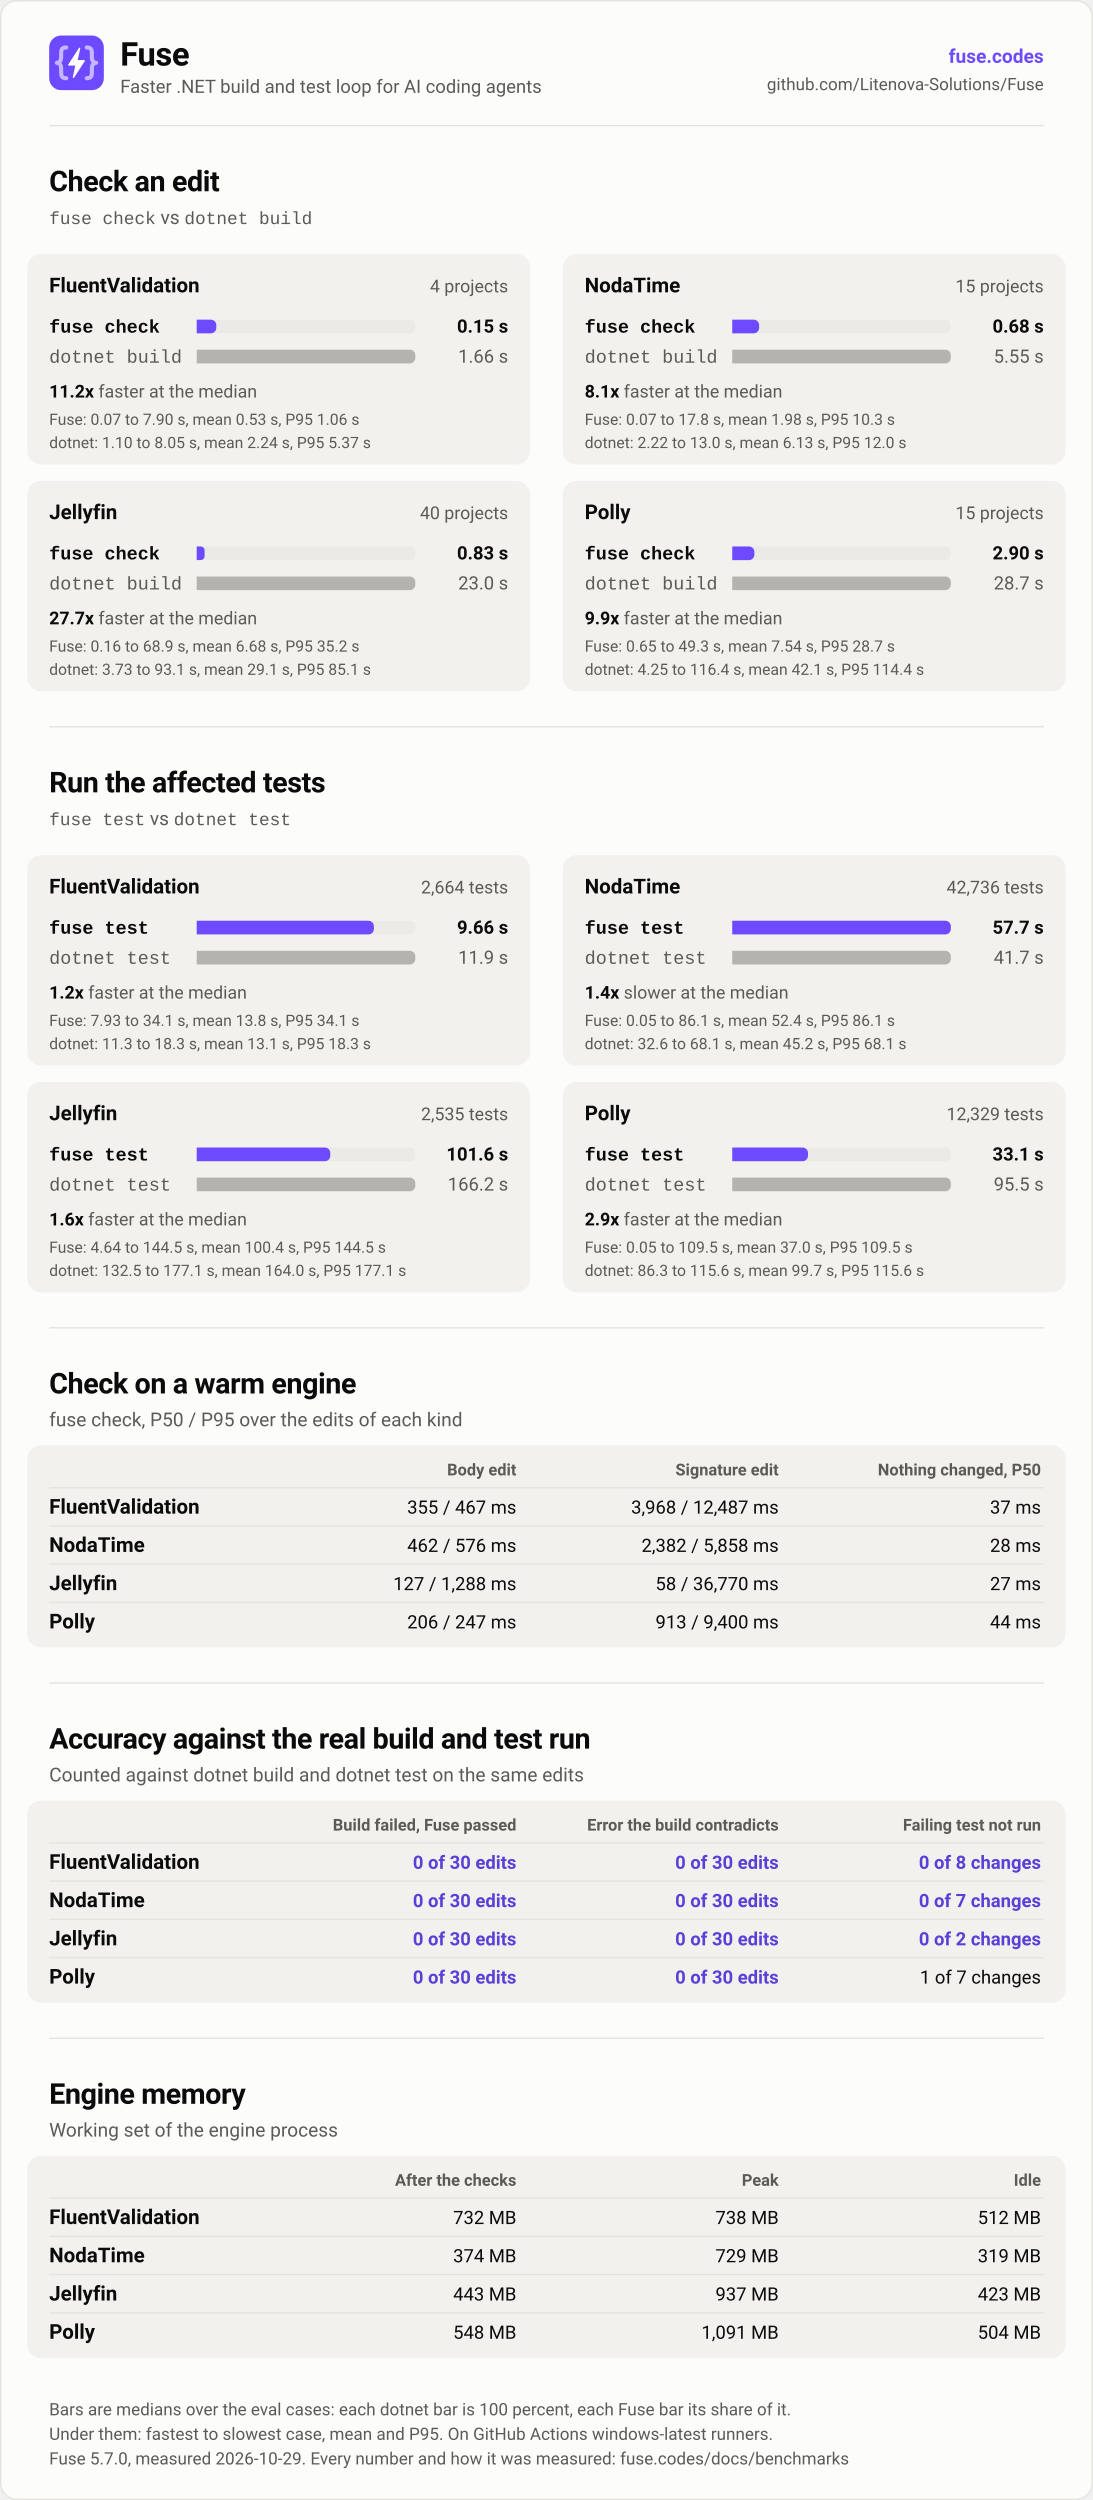
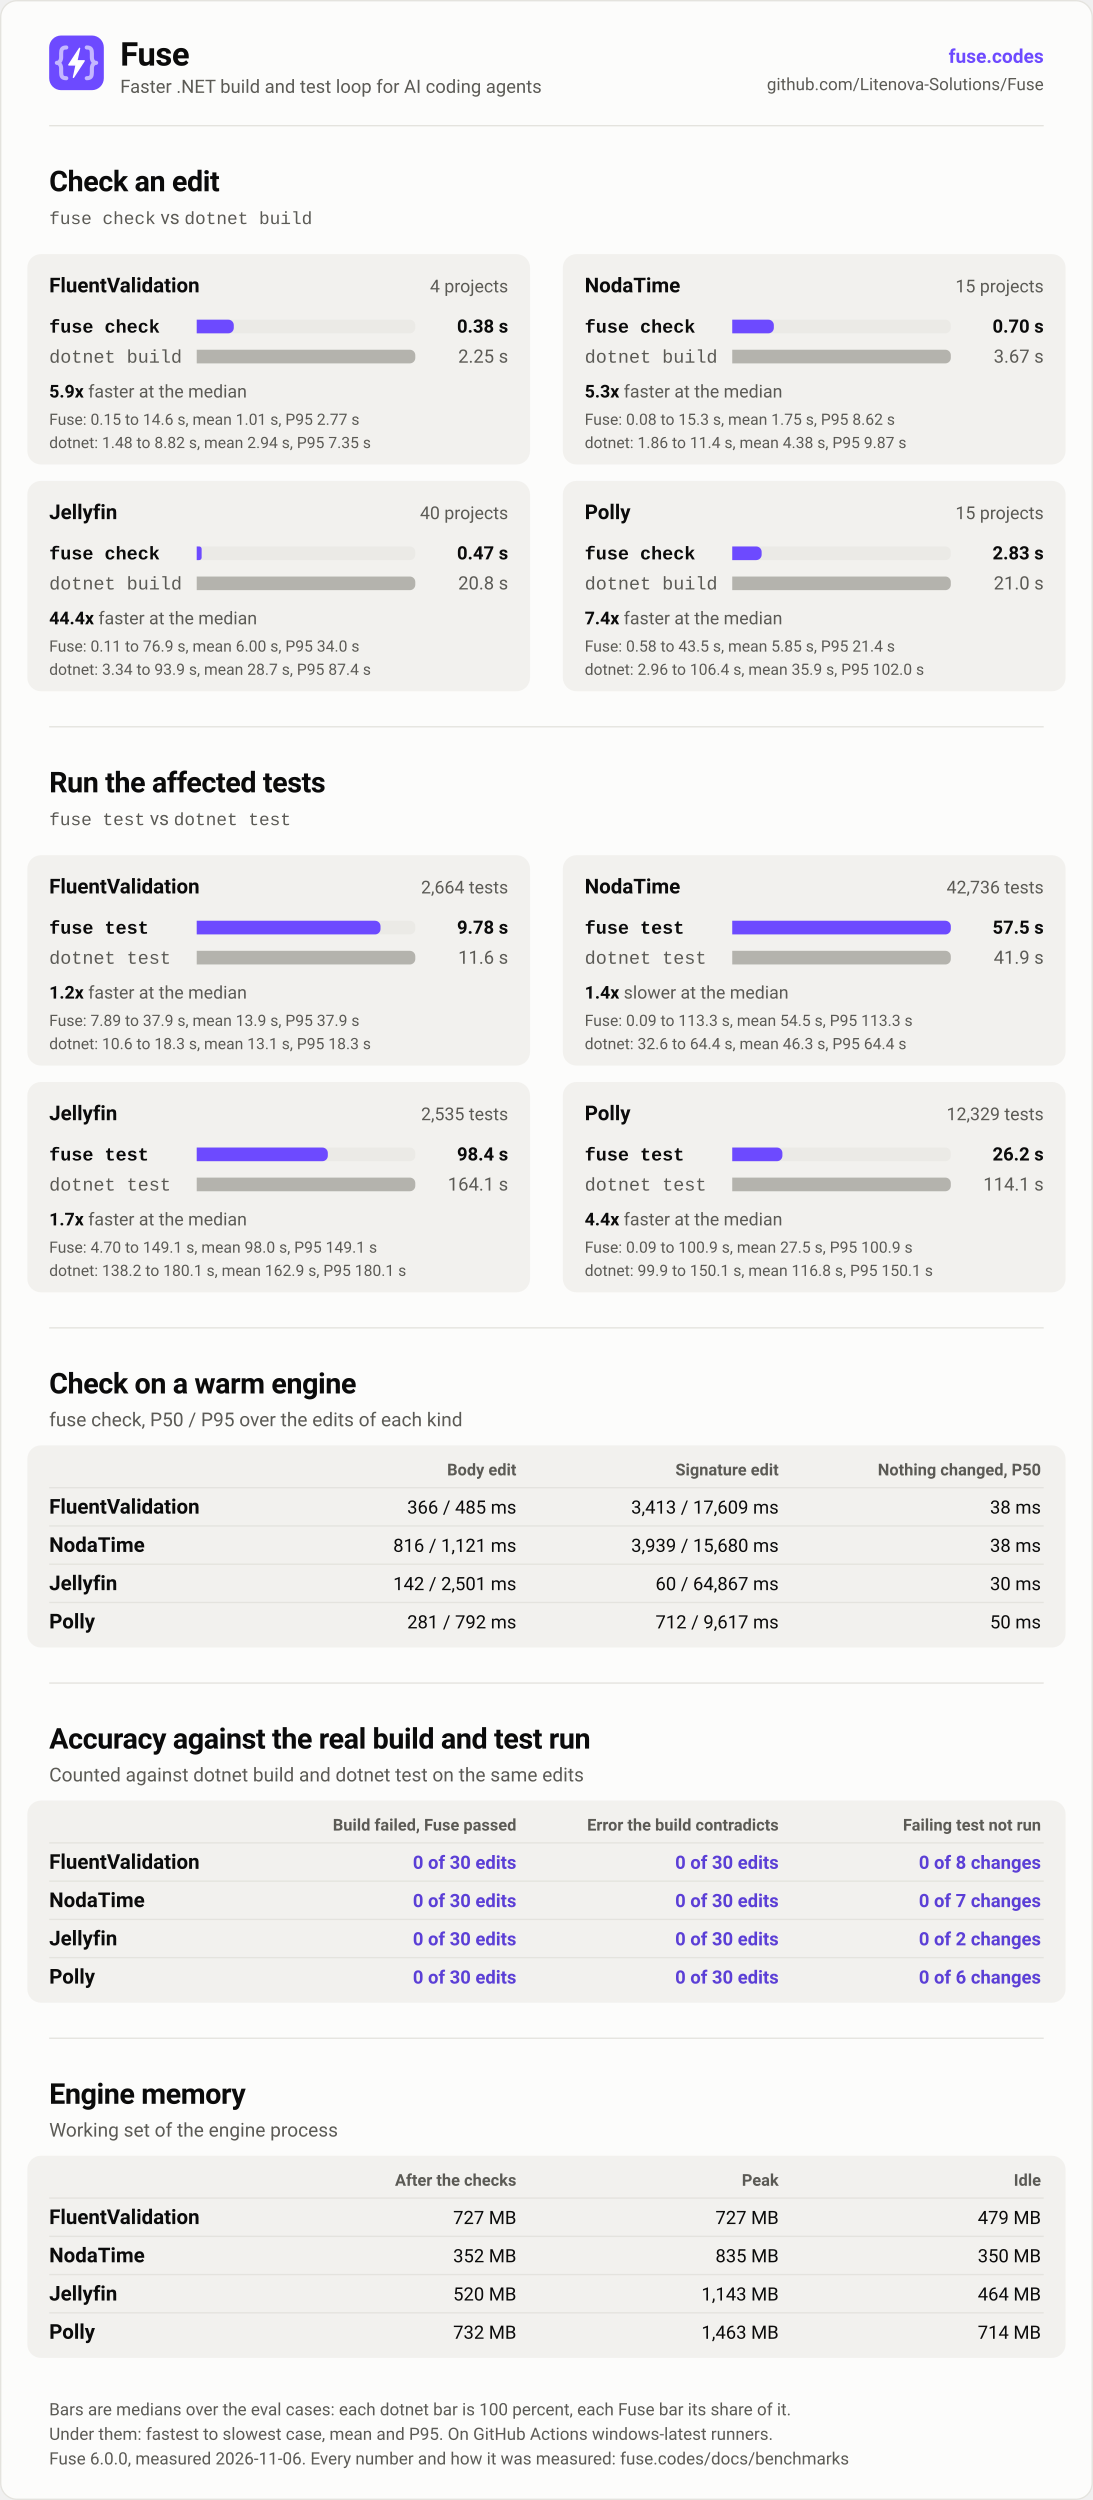
<svg xmlns="http://www.w3.org/2000/svg" viewBox="0 0 800 1830" width="800" height="1830" role="img" aria-labelledby="t d">
  <style>
  .bg { fill: #fcfcfb; stroke: #e4e3de; }
  .brand { font-size: 24px; font-weight: 700; letter-spacing: -0.3px; }
  .tagline { font-size: 13.5px; fill: #5b5a55; }
  .site { font-size: 14px; font-weight: 600; fill: #6d4aff; }
  .repo-url { font-size: 12.5px; fill: #5b5a55; }
  .rule { stroke: #e4e3de; }
  text { font-family: ui-sans-serif, system-ui, -apple-system, "Segoe UI", Roboto, sans-serif; fill: #0b0b0b; }
  .mono { font-family: ui-monospace, SFMono-Regular, Consolas, "Liberation Mono", monospace; }
  .panel { font-size: 21px; font-weight: 700; letter-spacing: -0.3px; }
  .sub { font-size: 14px; fill: #5b5a55; }
  .sub .mono { font-size: 13px; }
  .repo { font-size: 15px; font-weight: 600; }
  .meta, .note { font-size: 13px; fill: #5b5a55; }
  .note { font-size: 12.5px; }
  .cmd, .t { font-size: 13.5px; fill: #5b5a55; }
  .t { font-variant-numeric: tabular-nums; }
  .fuse-text { fill: #0b0b0b; font-weight: 600; }
  .speed { font-size: 13px; fill: #5b5a55; }
  .speed tspan { fill: #0b0b0b; font-weight: 600; }
  .stats { font-size: 11.5px; fill: #5b5a55; font-variant-numeric: tabular-nums; }
  .track { fill: #ebeae6; }
  .fill-slow { fill: #b4b3ad; }
  .fill-fuse { fill: #6d4aff; }
  .card { fill: #f2f1ee; }
  .th { font-size: 12px; fill: #5b5a55; font-weight: 600; }
  .td { font-size: 13.5px; fill: #0b0b0b; font-variant-numeric: tabular-nums; }
  .td.good { fill: #5b3fd6; font-weight: 600; }
  .row-rule { stroke: #e4e3de; }
  @media (prefers-color-scheme: dark) {
    .card { fill: #22221f; }
    .th { fill: #b9b8af; }
    .td { fill: #f4f4f0; }
    .td.good { fill: #9b85ff; }
    .row-rule { stroke: #34332f; }
    .bg { fill: #1a1a19; stroke: #34332f; }
    .tagline, .repo-url { fill: #b9b8af; }
    .site { fill: #9b85ff; }
    .rule { stroke: #34332f; }
    text, .fuse-text, .speed tspan { fill: #f4f4f0; }
    .sub, .meta, .note, .cmd, .t, .speed, .stats { fill: #b9b8af; }
    .fuse-text { fill: #f4f4f0; }
    .track { fill: #2e2d2a; }
    .fill-slow { fill: #6f6e68; }
    .fill-fuse { fill: #9b85ff; }
  }
</style>
  <rect class="bg" x="0.5" y="0.5" width="799" height="1829" rx="12" />
  <g transform="translate(36,26) scale(1.25)">
    <rect width="32" height="32" rx="7" fill="#6d4aff" />
    <g fill="none" stroke="#ffffff" stroke-width="2.4" stroke-linecap="round" stroke-linejoin="round" opacity="0.6">
      <path d="M10 7c-2.5 0-3 1.2-3 3.5v2.3c0 1.8-1 3.2-2.5 3.2 1.5 0 2.5 1.4 2.5 3.2v2.3C7 23.8 7.5 25 10 25" />
      <path d="M22 7c2.5 0 3 1.2 3 3.5v2.3c0 1.8 1 3.2 2.5 3.2-1.5 0-2.5 1.4-2.5 3.2v2.3c0 2.3-.5 3.5-3 3.5" />
    </g>
    <path d="M17.8 7.5 11.5 17.2h4.3l-1.6 7.3 6.3-9.7h-4.3z" fill="#ffffff" stroke="#ffffff" stroke-width="0.8" stroke-linejoin="round" />
  </g>
  <text class="brand" x="88" y="48">Fuse</text>
  <text class="tagline" x="88" y="68">Faster .NET build and test loop for AI coding agents</text>
  <a href="https://fuse.codes">
    <text class="site" x="764" y="46" text-anchor="end">fuse.codes</text>
  </a>
  <a href="https://github.com/Litenova-Solutions/Fuse">
    <text class="repo-url" x="764" y="66" text-anchor="end">github.com/Litenova-Solutions/Fuse</text>
  </a>
  <line class="rule" x1="36" y1="92" x2="764" y2="92" />
  <text class="panel" x="36" y="140">Check an edit</text>
  <text class="sub" x="36" y="164">
    <tspan class="mono">fuse check</tspan> vs <tspan class="mono">dotnet build</tspan>
  </text>
  <rect class="card" x="20" y="186" width="368" height="154" rx="10" />
  <text class="repo" x="36" y="214">FluentValidation</text>
  <text class="meta" x="372" y="214" text-anchor="end">4 projects</text>
  <text class="cmd mono fuse-text" x="36" y="243.5">fuse check</text>
  <path class="track" d="M144,234h156a4,4 0 0 1 4,4v2a4,4 0 0 1 -4,4h-156z" />
-   <path class="fill-fuse" d="M144,234h10.32a4,4 0 0 1 4,4v2a4,4 0 0 1 -4,4h-10.32z" />
-   <text class="t fuse-text" x="372" y="243.5" text-anchor="end">0.15 s</text>
+   <path class="fill-fuse" d="M144,234h23.13a4,4 0 0 1 4,4v2a4,4 0 0 1 -4,4h-23.13z" />
+   <text class="t fuse-text" x="372" y="243.5" text-anchor="end">0.38 s</text>
  <text class="cmd mono" x="36" y="265.5">dotnet build</text>
  <path class="fill-slow" d="M144,256h156a4,4 0 0 1 4,4v2a4,4 0 0 1 -4,4h-156z" />
-   <text class="t" x="372" y="265.5" text-anchor="end">1.66 s</text>
+   <text class="t" x="372" y="265.5" text-anchor="end">2.25 s</text>
  <text class="speed" x="36" y="291">
-     <tspan>11.2x</tspan> faster at the median</text>
-   <text class="stats" x="36" y="311">Fuse: 0.07 to 7.90 s, mean 0.53 s, P95 1.06 s</text>
-   <text class="stats" x="36" y="328">dotnet: 1.10 to 8.05 s, mean 2.24 s, P95 5.37 s</text>
+     <tspan>5.9x</tspan> faster at the median</text>
+   <text class="stats" x="36" y="311">Fuse: 0.15 to 14.6 s, mean 1.01 s, P95 2.77 s</text>
+   <text class="stats" x="36" y="328">dotnet: 1.48 to 8.82 s, mean 2.94 s, P95 7.35 s</text>
  <rect class="card" x="412" y="186" width="368" height="154" rx="10" />
  <text class="repo" x="428" y="214">NodaTime</text>
  <text class="meta" x="764" y="214" text-anchor="end">15 projects</text>
  <text class="cmd mono fuse-text" x="428" y="243.5">fuse check</text>
  <path class="track" d="M536,234h156a4,4 0 0 1 4,4v2a4,4 0 0 1 -4,4h-156z" />
-   <path class="fill-fuse" d="M536,234h15.69a4,4 0 0 1 4,4v2a4,4 0 0 1 -4,4h-15.69z" />
-   <text class="t fuse-text" x="764" y="243.5" text-anchor="end">0.68 s</text>
+   <path class="fill-fuse" d="M536,234h26.45a4,4 0 0 1 4,4v2a4,4 0 0 1 -4,4h-26.45z" />
+   <text class="t fuse-text" x="764" y="243.5" text-anchor="end">0.70 s</text>
  <text class="cmd mono" x="428" y="265.5">dotnet build</text>
  <path class="fill-slow" d="M536,256h156a4,4 0 0 1 4,4v2a4,4 0 0 1 -4,4h-156z" />
-   <text class="t" x="764" y="265.5" text-anchor="end">5.55 s</text>
+   <text class="t" x="764" y="265.5" text-anchor="end">3.67 s</text>
  <text class="speed" x="428" y="291">
-     <tspan>8.1x</tspan> faster at the median</text>
-   <text class="stats" x="428" y="311">Fuse: 0.07 to 17.8 s, mean 1.98 s, P95 10.3 s</text>
-   <text class="stats" x="428" y="328">dotnet: 2.22 to 13.0 s, mean 6.13 s, P95 12.0 s</text>
+     <tspan>5.3x</tspan> faster at the median</text>
+   <text class="stats" x="428" y="311">Fuse: 0.08 to 15.3 s, mean 1.75 s, P95 8.62 s</text>
+   <text class="stats" x="428" y="328">dotnet: 1.86 to 11.4 s, mean 4.38 s, P95 9.87 s</text>
  <rect class="card" x="20" y="352" width="368" height="154" rx="10" />
  <text class="repo" x="36" y="380">Jellyfin</text>
  <text class="meta" x="372" y="380" text-anchor="end">40 projects</text>
  <text class="cmd mono fuse-text" x="36" y="409.5">fuse check</text>
  <path class="track" d="M144,400h156a4,4 0 0 1 4,4v2a4,4 0 0 1 -4,4h-156z" />
-   <path class="fill-fuse" d="M144,400h2.89a2.89,2.89 0 0 1 2.89,2.89v4.21a2.89,2.89 0 0 1 -2.89,2.89h-2.89z" />
-   <text class="t fuse-text" x="372" y="409.5" text-anchor="end">0.83 s</text>
+   <path class="fill-fuse" d="M144,400h1.8a1.8,1.8 0 0 1 1.8,1.8v6.4a1.8,1.8 0 0 1 -1.8,1.8h-1.8z" />
+   <text class="t fuse-text" x="372" y="409.5" text-anchor="end">0.47 s</text>
  <text class="cmd mono" x="36" y="431.5">dotnet build</text>
  <path class="fill-slow" d="M144,422h156a4,4 0 0 1 4,4v2a4,4 0 0 1 -4,4h-156z" />
-   <text class="t" x="372" y="431.5" text-anchor="end">23.0 s</text>
+   <text class="t" x="372" y="431.5" text-anchor="end">20.8 s</text>
  <text class="speed" x="36" y="457">
-     <tspan>27.7x</tspan> faster at the median</text>
-   <text class="stats" x="36" y="477">Fuse: 0.16 to 68.9 s, mean 6.68 s, P95 35.2 s</text>
-   <text class="stats" x="36" y="494">dotnet: 3.73 to 93.1 s, mean 29.1 s, P95 85.1 s</text>
+     <tspan>44.4x</tspan> faster at the median</text>
+   <text class="stats" x="36" y="477">Fuse: 0.11 to 76.9 s, mean 6.00 s, P95 34.0 s</text>
+   <text class="stats" x="36" y="494">dotnet: 3.34 to 93.9 s, mean 28.7 s, P95 87.4 s</text>
  <rect class="card" x="412" y="352" width="368" height="154" rx="10" />
  <text class="repo" x="428" y="380">Polly</text>
  <text class="meta" x="764" y="380" text-anchor="end">15 projects</text>
  <text class="cmd mono fuse-text" x="428" y="409.5">fuse check</text>
  <path class="track" d="M536,400h156a4,4 0 0 1 4,4v2a4,4 0 0 1 -4,4h-156z" />
-   <path class="fill-fuse" d="M536,400h12.21a4,4 0 0 1 4,4v2a4,4 0 0 1 -4,4h-12.21z" />
-   <text class="t fuse-text" x="764" y="409.5" text-anchor="end">2.90 s</text>
+   <path class="fill-fuse" d="M536,400h17.53a4,4 0 0 1 4,4v2a4,4 0 0 1 -4,4h-17.53z" />
+   <text class="t fuse-text" x="764" y="409.5" text-anchor="end">2.83 s</text>
  <text class="cmd mono" x="428" y="431.5">dotnet build</text>
  <path class="fill-slow" d="M536,422h156a4,4 0 0 1 4,4v2a4,4 0 0 1 -4,4h-156z" />
-   <text class="t" x="764" y="431.5" text-anchor="end">28.7 s</text>
+   <text class="t" x="764" y="431.5" text-anchor="end">21.0 s</text>
  <text class="speed" x="428" y="457">
-     <tspan>9.9x</tspan> faster at the median</text>
-   <text class="stats" x="428" y="477">Fuse: 0.65 to 49.3 s, mean 7.54 s, P95 28.7 s</text>
-   <text class="stats" x="428" y="494">dotnet: 4.25 to 116.4 s, mean 42.1 s, P95 114.4 s</text>
+     <tspan>7.4x</tspan> faster at the median</text>
+   <text class="stats" x="428" y="477">Fuse: 0.58 to 43.5 s, mean 5.85 s, P95 21.4 s</text>
+   <text class="stats" x="428" y="494">dotnet: 2.96 to 106.4 s, mean 35.9 s, P95 102.0 s</text>
  <line class="rule" x1="36" y1="532" x2="764" y2="532" />
  <text class="panel" x="36" y="580">Run the affected tests</text>
  <text class="sub" x="36" y="604">
    <tspan class="mono">fuse test</tspan> vs <tspan class="mono">dotnet test</tspan>
  </text>
  <rect class="card" x="20" y="626" width="368" height="154" rx="10" />
  <text class="repo" x="36" y="654">FluentValidation</text>
  <text class="meta" x="372" y="654" text-anchor="end">2,664 tests</text>
  <text class="cmd mono fuse-text" x="36" y="683.5">fuse test</text>
  <path class="track" d="M144,674h156a4,4 0 0 1 4,4v2a4,4 0 0 1 -4,4h-156z" />
-   <path class="fill-fuse" d="M144,674h125.69a4,4 0 0 1 4,4v2a4,4 0 0 1 -4,4h-125.69z" />
-   <text class="t fuse-text" x="372" y="683.5" text-anchor="end">9.66 s</text>
+   <path class="fill-fuse" d="M144,674h130.54a4,4 0 0 1 4,4v2a4,4 0 0 1 -4,4h-130.54z" />
+   <text class="t fuse-text" x="372" y="683.5" text-anchor="end">9.78 s</text>
  <text class="cmd mono" x="36" y="705.5">dotnet test</text>
  <path class="fill-slow" d="M144,696h156a4,4 0 0 1 4,4v2a4,4 0 0 1 -4,4h-156z" />
-   <text class="t" x="372" y="705.5" text-anchor="end">11.9 s</text>
+   <text class="t" x="372" y="705.5" text-anchor="end">11.6 s</text>
  <text class="speed" x="36" y="731">
    <tspan>1.2x</tspan> faster at the median</text>
-   <text class="stats" x="36" y="751">Fuse: 7.93 to 34.1 s, mean 13.8 s, P95 34.1 s</text>
-   <text class="stats" x="36" y="768">dotnet: 11.3 to 18.3 s, mean 13.1 s, P95 18.3 s</text>
+   <text class="stats" x="36" y="751">Fuse: 7.89 to 37.9 s, mean 13.9 s, P95 37.9 s</text>
+   <text class="stats" x="36" y="768">dotnet: 10.6 to 18.3 s, mean 13.1 s, P95 18.3 s</text>
  <rect class="card" x="412" y="626" width="368" height="154" rx="10" />
  <text class="repo" x="428" y="654">NodaTime</text>
  <text class="meta" x="764" y="654" text-anchor="end">42,736 tests</text>
  <text class="cmd mono fuse-text" x="428" y="683.5">fuse test</text>
  <path class="track" d="M536,674h156a4,4 0 0 1 4,4v2a4,4 0 0 1 -4,4h-156z" />
  <path class="fill-fuse" d="M536,674h156a4,4 0 0 1 4,4v2a4,4 0 0 1 -4,4h-156z" />
-   <text class="t fuse-text" x="764" y="683.5" text-anchor="end">57.7 s</text>
+   <text class="t fuse-text" x="764" y="683.5" text-anchor="end">57.5 s</text>
  <text class="cmd mono" x="428" y="705.5">dotnet test</text>
  <path class="fill-slow" d="M536,696h156a4,4 0 0 1 4,4v2a4,4 0 0 1 -4,4h-156z" />
-   <text class="t" x="764" y="705.5" text-anchor="end">41.7 s</text>
+   <text class="t" x="764" y="705.5" text-anchor="end">41.9 s</text>
  <text class="speed" x="428" y="731">
    <tspan>1.4x</tspan> slower at the median</text>
-   <text class="stats" x="428" y="751">Fuse: 0.05 to 86.1 s, mean 52.4 s, P95 86.1 s</text>
-   <text class="stats" x="428" y="768">dotnet: 32.6 to 68.1 s, mean 45.2 s, P95 68.1 s</text>
+   <text class="stats" x="428" y="751">Fuse: 0.09 to 113.3 s, mean 54.5 s, P95 113.3 s</text>
+   <text class="stats" x="428" y="768">dotnet: 32.6 to 64.4 s, mean 46.3 s, P95 64.4 s</text>
  <rect class="card" x="20" y="792" width="368" height="154" rx="10" />
  <text class="repo" x="36" y="820">Jellyfin</text>
  <text class="meta" x="372" y="820" text-anchor="end">2,535 tests</text>
  <text class="cmd mono fuse-text" x="36" y="849.5">fuse test</text>
  <path class="track" d="M144,840h156a4,4 0 0 1 4,4v2a4,4 0 0 1 -4,4h-156z" />
-   <path class="fill-fuse" d="M144,840h93.76a4,4 0 0 1 4,4v2a4,4 0 0 1 -4,4h-93.76z" />
-   <text class="t fuse-text" x="372" y="849.5" text-anchor="end">101.6 s</text>
+   <path class="fill-fuse" d="M144,840h91.97a4,4 0 0 1 4,4v2a4,4 0 0 1 -4,4h-91.97z" />
+   <text class="t fuse-text" x="372" y="849.5" text-anchor="end">98.4 s</text>
  <text class="cmd mono" x="36" y="871.5">dotnet test</text>
  <path class="fill-slow" d="M144,862h156a4,4 0 0 1 4,4v2a4,4 0 0 1 -4,4h-156z" />
-   <text class="t" x="372" y="871.5" text-anchor="end">166.2 s</text>
+   <text class="t" x="372" y="871.5" text-anchor="end">164.1 s</text>
  <text class="speed" x="36" y="897">
-     <tspan>1.6x</tspan> faster at the median</text>
-   <text class="stats" x="36" y="917">Fuse: 4.64 to 144.5 s, mean 100.4 s, P95 144.5 s</text>
-   <text class="stats" x="36" y="934">dotnet: 132.5 to 177.1 s, mean 164.0 s, P95 177.1 s</text>
+     <tspan>1.7x</tspan> faster at the median</text>
+   <text class="stats" x="36" y="917">Fuse: 4.70 to 149.1 s, mean 98.0 s, P95 149.1 s</text>
+   <text class="stats" x="36" y="934">dotnet: 138.2 to 180.1 s, mean 162.9 s, P95 180.1 s</text>
  <rect class="card" x="412" y="792" width="368" height="154" rx="10" />
  <text class="repo" x="428" y="820">Polly</text>
  <text class="meta" x="764" y="820" text-anchor="end">12,329 tests</text>
  <text class="cmd mono fuse-text" x="428" y="849.5">fuse test</text>
  <path class="track" d="M536,840h156a4,4 0 0 1 4,4v2a4,4 0 0 1 -4,4h-156z" />
-   <path class="fill-fuse" d="M536,840h51.46a4,4 0 0 1 4,4v2a4,4 0 0 1 -4,4h-51.46z" />
-   <text class="t fuse-text" x="764" y="849.5" text-anchor="end">33.1 s</text>
+   <path class="fill-fuse" d="M536,840h32.72a4,4 0 0 1 4,4v2a4,4 0 0 1 -4,4h-32.72z" />
+   <text class="t fuse-text" x="764" y="849.5" text-anchor="end">26.2 s</text>
  <text class="cmd mono" x="428" y="871.5">dotnet test</text>
  <path class="fill-slow" d="M536,862h156a4,4 0 0 1 4,4v2a4,4 0 0 1 -4,4h-156z" />
-   <text class="t" x="764" y="871.5" text-anchor="end">95.5 s</text>
+   <text class="t" x="764" y="871.5" text-anchor="end">114.1 s</text>
  <text class="speed" x="428" y="897">
-     <tspan>2.9x</tspan> faster at the median</text>
-   <text class="stats" x="428" y="917">Fuse: 0.05 to 109.5 s, mean 37.0 s, P95 109.5 s</text>
-   <text class="stats" x="428" y="934">dotnet: 86.3 to 115.6 s, mean 99.7 s, P95 115.6 s</text>
+     <tspan>4.4x</tspan> faster at the median</text>
+   <text class="stats" x="428" y="917">Fuse: 0.09 to 100.9 s, mean 27.5 s, P95 100.9 s</text>
+   <text class="stats" x="428" y="934">dotnet: 99.9 to 150.1 s, mean 116.8 s, P95 150.1 s</text>
  <line class="rule" x1="36" y1="972" x2="764" y2="972" />
  <text class="panel" x="36" y="1020">Check on a warm engine</text>
  <text class="sub" x="36" y="1044">fuse check, P50 / P95 over the edits of each kind</text>
  <rect class="card" x="20" y="1058" width="760" height="148" rx="10" />
  <text class="th" x="378" y="1080" text-anchor="end">Body edit</text>
  <text class="th" x="570" y="1080" text-anchor="end">Signature edit</text>
  <text class="th" x="762" y="1080" text-anchor="end">Nothing changed, P50</text>
  <line class="row-rule" x1="36" y1="1089" x2="764" y2="1089" />
  <text class="repo" x="36" y="1108">FluentValidation</text>
-   <text class="td" x="378" y="1108" text-anchor="end">355 / 467 ms</text>
-   <text class="td" x="570" y="1108" text-anchor="end">3,968 / 12,487 ms</text>
-   <text class="td" x="762" y="1108" text-anchor="end">37 ms</text>
+   <text class="td" x="378" y="1108" text-anchor="end">366 / 485 ms</text>
+   <text class="td" x="570" y="1108" text-anchor="end">3,413 / 17,609 ms</text>
+   <text class="td" x="762" y="1108" text-anchor="end">38 ms</text>
  <line class="row-rule" x1="36" y1="1117" x2="764" y2="1117" />
  <text class="repo" x="36" y="1136">NodaTime</text>
-   <text class="td" x="378" y="1136" text-anchor="end">462 / 576 ms</text>
-   <text class="td" x="570" y="1136" text-anchor="end">2,382 / 5,858 ms</text>
-   <text class="td" x="762" y="1136" text-anchor="end">28 ms</text>
+   <text class="td" x="378" y="1136" text-anchor="end">816 / 1,121 ms</text>
+   <text class="td" x="570" y="1136" text-anchor="end">3,939 / 15,680 ms</text>
+   <text class="td" x="762" y="1136" text-anchor="end">38 ms</text>
  <line class="row-rule" x1="36" y1="1145" x2="764" y2="1145" />
  <text class="repo" x="36" y="1164">Jellyfin</text>
-   <text class="td" x="378" y="1164" text-anchor="end">127 / 1,288 ms</text>
-   <text class="td" x="570" y="1164" text-anchor="end">58 / 36,770 ms</text>
-   <text class="td" x="762" y="1164" text-anchor="end">27 ms</text>
+   <text class="td" x="378" y="1164" text-anchor="end">142 / 2,501 ms</text>
+   <text class="td" x="570" y="1164" text-anchor="end">60 / 64,867 ms</text>
+   <text class="td" x="762" y="1164" text-anchor="end">30 ms</text>
  <line class="row-rule" x1="36" y1="1173" x2="764" y2="1173" />
  <text class="repo" x="36" y="1192">Polly</text>
-   <text class="td" x="378" y="1192" text-anchor="end">206 / 247 ms</text>
-   <text class="td" x="570" y="1192" text-anchor="end">913 / 9,400 ms</text>
-   <text class="td" x="762" y="1192" text-anchor="end">44 ms</text>
+   <text class="td" x="378" y="1192" text-anchor="end">281 / 792 ms</text>
+   <text class="td" x="570" y="1192" text-anchor="end">712 / 9,617 ms</text>
+   <text class="td" x="762" y="1192" text-anchor="end">50 ms</text>
  <line class="rule" x1="36" y1="1232" x2="764" y2="1232" />
  <text class="panel" x="36" y="1280">Accuracy against the real build and test run</text>
  <text class="sub" x="36" y="1304">Counted against dotnet build and dotnet test on the same edits</text>
  <rect class="card" x="20" y="1318" width="760" height="148" rx="10" />
  <text class="th" x="378" y="1340" text-anchor="end">Build failed, Fuse passed</text>
  <text class="th" x="570" y="1340" text-anchor="end">Error the build contradicts</text>
  <text class="th" x="762" y="1340" text-anchor="end">Failing test not run</text>
  <line class="row-rule" x1="36" y1="1349" x2="764" y2="1349" />
  <text class="repo" x="36" y="1368">FluentValidation</text>
  <text class="td good" x="378" y="1368" text-anchor="end">0 of 30 edits</text>
  <text class="td good" x="570" y="1368" text-anchor="end">0 of 30 edits</text>
  <text class="td good" x="762" y="1368" text-anchor="end">0 of 8 changes</text>
  <line class="row-rule" x1="36" y1="1377" x2="764" y2="1377" />
  <text class="repo" x="36" y="1396">NodaTime</text>
  <text class="td good" x="378" y="1396" text-anchor="end">0 of 30 edits</text>
  <text class="td good" x="570" y="1396" text-anchor="end">0 of 30 edits</text>
  <text class="td good" x="762" y="1396" text-anchor="end">0 of 7 changes</text>
  <line class="row-rule" x1="36" y1="1405" x2="764" y2="1405" />
  <text class="repo" x="36" y="1424">Jellyfin</text>
  <text class="td good" x="378" y="1424" text-anchor="end">0 of 30 edits</text>
  <text class="td good" x="570" y="1424" text-anchor="end">0 of 30 edits</text>
  <text class="td good" x="762" y="1424" text-anchor="end">0 of 2 changes</text>
  <line class="row-rule" x1="36" y1="1433" x2="764" y2="1433" />
  <text class="repo" x="36" y="1452">Polly</text>
  <text class="td good" x="378" y="1452" text-anchor="end">0 of 30 edits</text>
  <text class="td good" x="570" y="1452" text-anchor="end">0 of 30 edits</text>
-   <text class="td" x="762" y="1452" text-anchor="end">1 of 7 changes</text>
+   <text class="td good" x="762" y="1452" text-anchor="end">0 of 6 changes</text>
  <line class="rule" x1="36" y1="1492" x2="764" y2="1492" />
  <text class="panel" x="36" y="1540">Engine memory</text>
  <text class="sub" x="36" y="1564">Working set of the engine process</text>
  <rect class="card" x="20" y="1578" width="760" height="148" rx="10" />
  <text class="th" x="378" y="1600" text-anchor="end">After the checks</text>
  <text class="th" x="570" y="1600" text-anchor="end">Peak</text>
  <text class="th" x="762" y="1600" text-anchor="end">Idle</text>
  <line class="row-rule" x1="36" y1="1609" x2="764" y2="1609" />
  <text class="repo" x="36" y="1628">FluentValidation</text>
-   <text class="td" x="378" y="1628" text-anchor="end">732 MB</text>
-   <text class="td" x="570" y="1628" text-anchor="end">738 MB</text>
-   <text class="td" x="762" y="1628" text-anchor="end">512 MB</text>
+   <text class="td" x="378" y="1628" text-anchor="end">727 MB</text>
+   <text class="td" x="570" y="1628" text-anchor="end">727 MB</text>
+   <text class="td" x="762" y="1628" text-anchor="end">479 MB</text>
  <line class="row-rule" x1="36" y1="1637" x2="764" y2="1637" />
  <text class="repo" x="36" y="1656">NodaTime</text>
-   <text class="td" x="378" y="1656" text-anchor="end">374 MB</text>
-   <text class="td" x="570" y="1656" text-anchor="end">729 MB</text>
-   <text class="td" x="762" y="1656" text-anchor="end">319 MB</text>
+   <text class="td" x="378" y="1656" text-anchor="end">352 MB</text>
+   <text class="td" x="570" y="1656" text-anchor="end">835 MB</text>
+   <text class="td" x="762" y="1656" text-anchor="end">350 MB</text>
  <line class="row-rule" x1="36" y1="1665" x2="764" y2="1665" />
  <text class="repo" x="36" y="1684">Jellyfin</text>
-   <text class="td" x="378" y="1684" text-anchor="end">443 MB</text>
-   <text class="td" x="570" y="1684" text-anchor="end">937 MB</text>
-   <text class="td" x="762" y="1684" text-anchor="end">423 MB</text>
+   <text class="td" x="378" y="1684" text-anchor="end">520 MB</text>
+   <text class="td" x="570" y="1684" text-anchor="end">1,143 MB</text>
+   <text class="td" x="762" y="1684" text-anchor="end">464 MB</text>
  <line class="row-rule" x1="36" y1="1693" x2="764" y2="1693" />
  <text class="repo" x="36" y="1712">Polly</text>
-   <text class="td" x="378" y="1712" text-anchor="end">548 MB</text>
-   <text class="td" x="570" y="1712" text-anchor="end">1,091 MB</text>
-   <text class="td" x="762" y="1712" text-anchor="end">504 MB</text>
+   <text class="td" x="378" y="1712" text-anchor="end">732 MB</text>
+   <text class="td" x="570" y="1712" text-anchor="end">1,463 MB</text>
+   <text class="td" x="762" y="1712" text-anchor="end">714 MB</text>
  <text class="note" x="36" y="1768">Bars are medians over the eval cases: each dotnet bar is 100 percent, each Fuse bar its share of it.</text>
  <text class="note" x="36" y="1786">Under them: fastest to slowest case, mean and P95. On GitHub Actions windows-latest runners.</text>
-   <text class="note" x="36" y="1804">Fuse 5.7.0, measured 2026-10-29. Every number and how it was measured: fuse.codes/docs/benchmarks</text>
+   <text class="note" x="36" y="1804">Fuse 6.0.0, measured 2026-11-06. Every number and how it was measured: fuse.codes/docs/benchmarks</text>
</svg>
